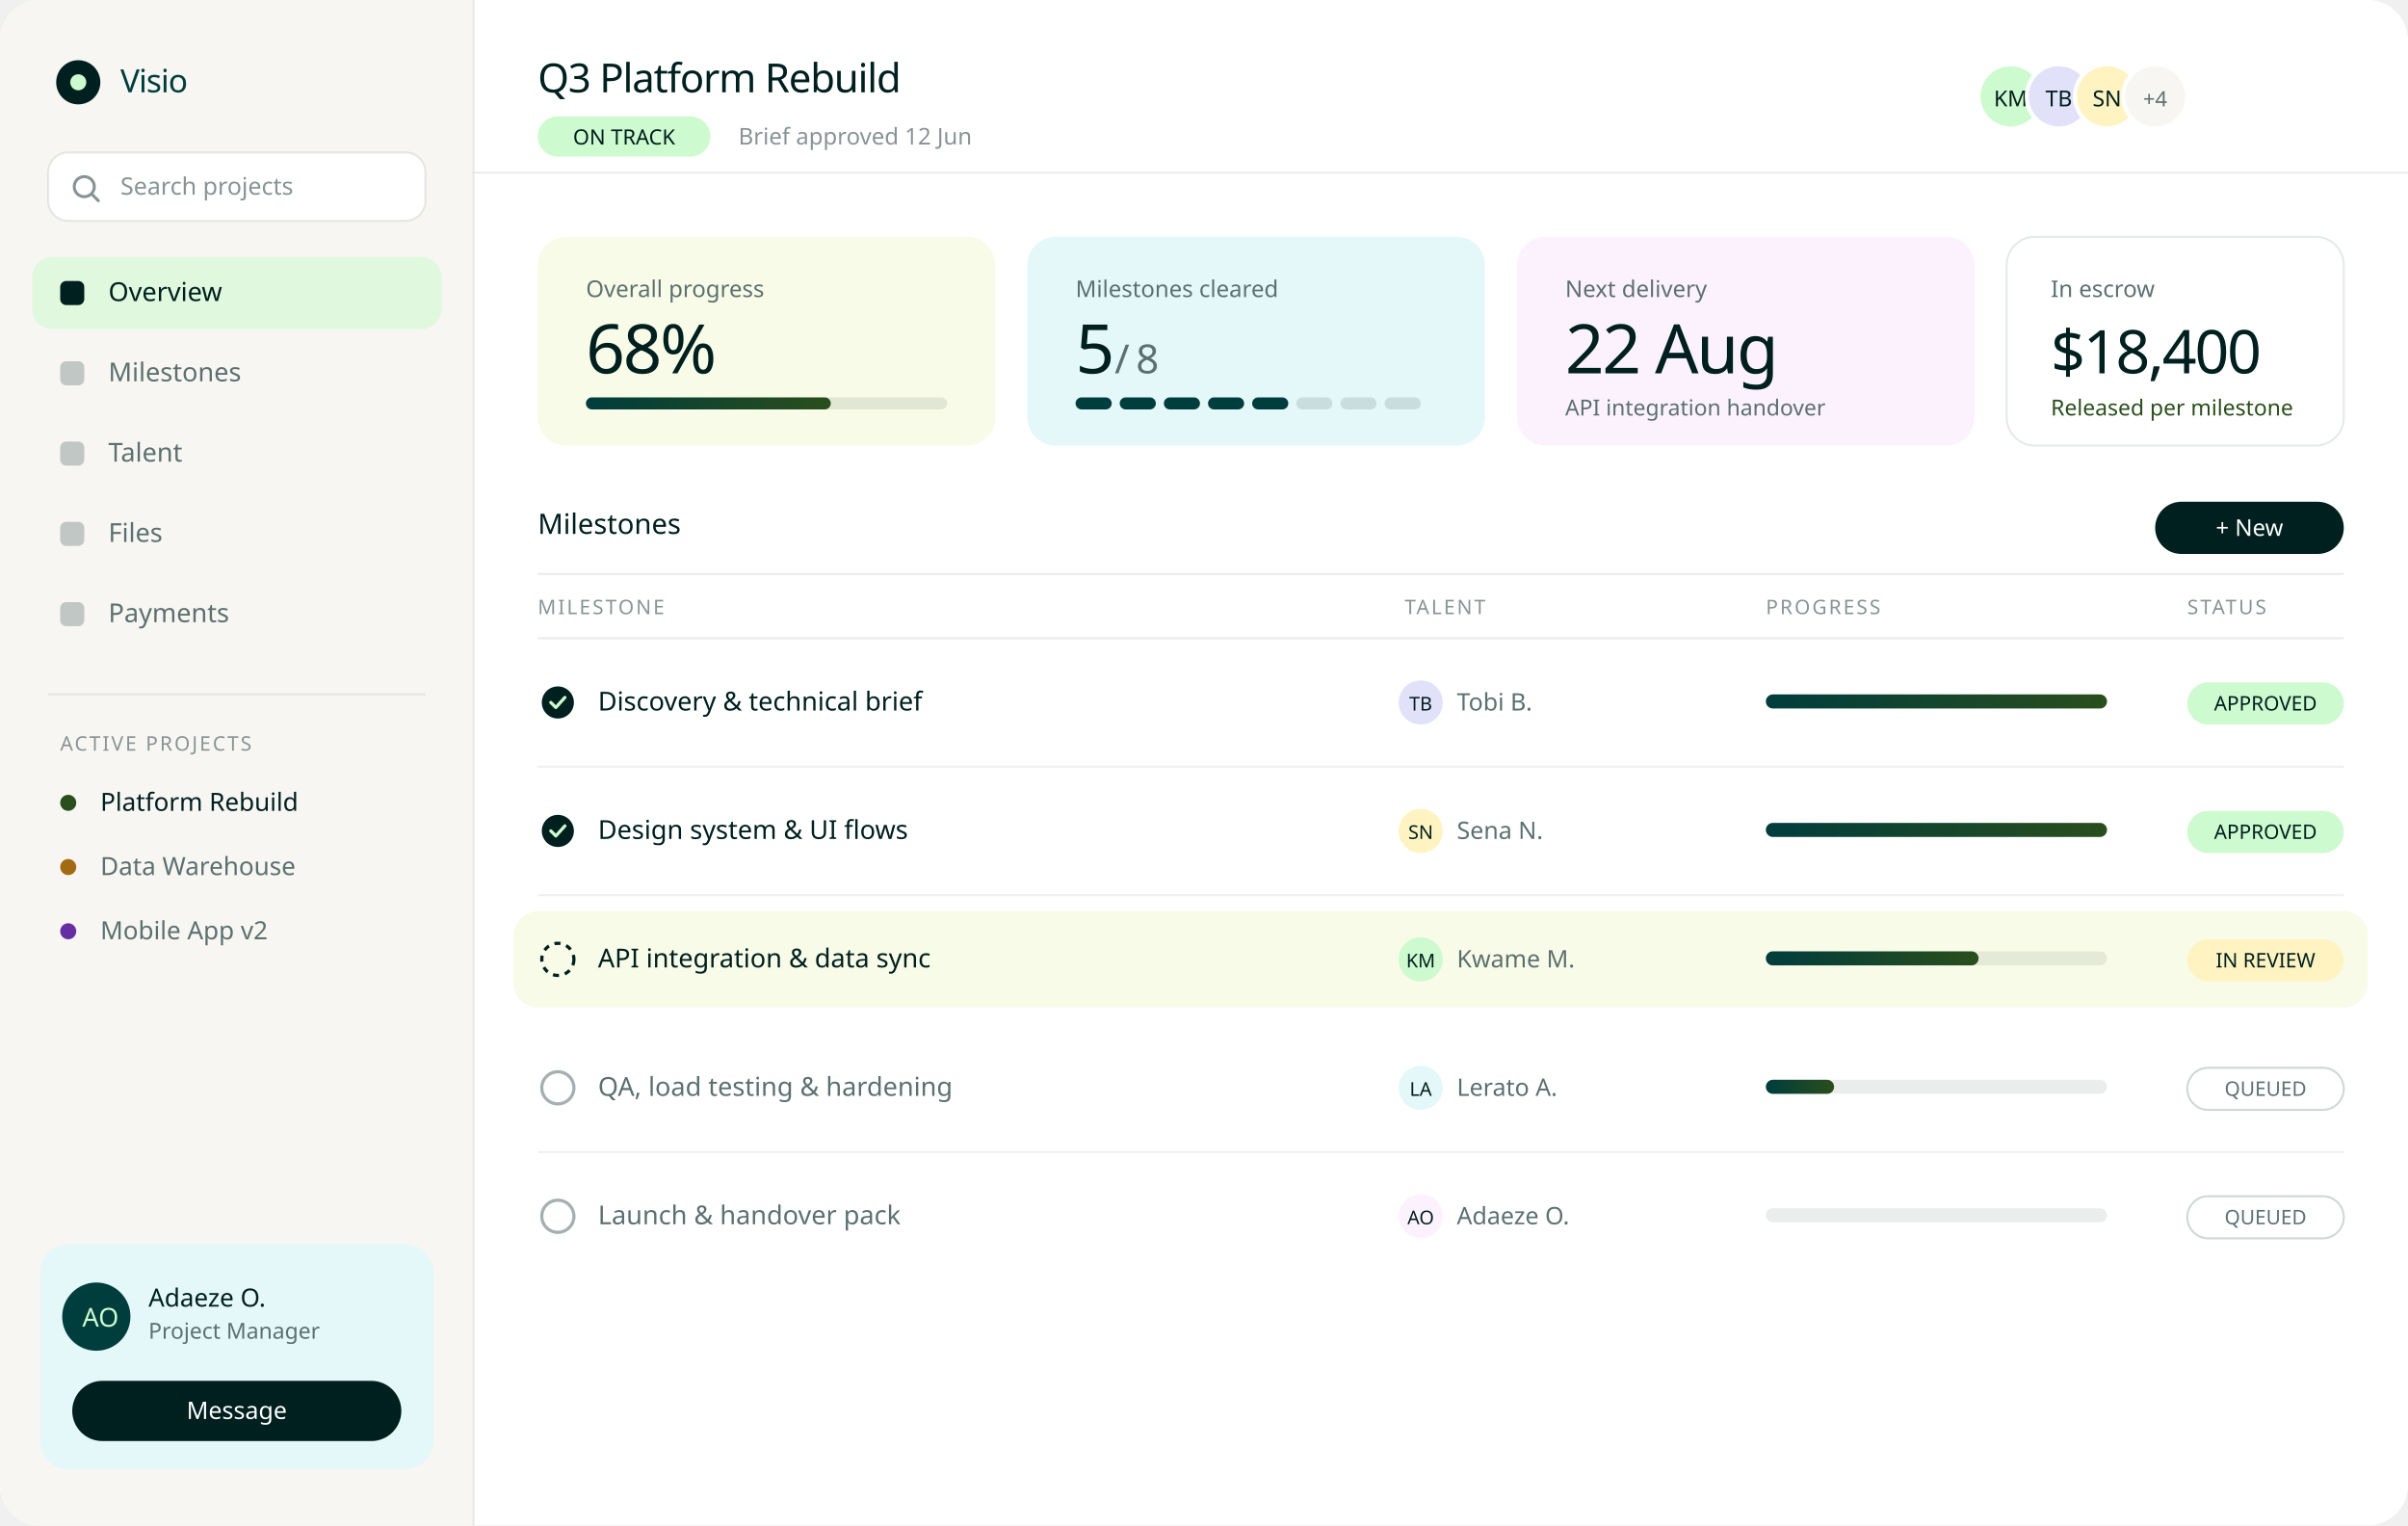
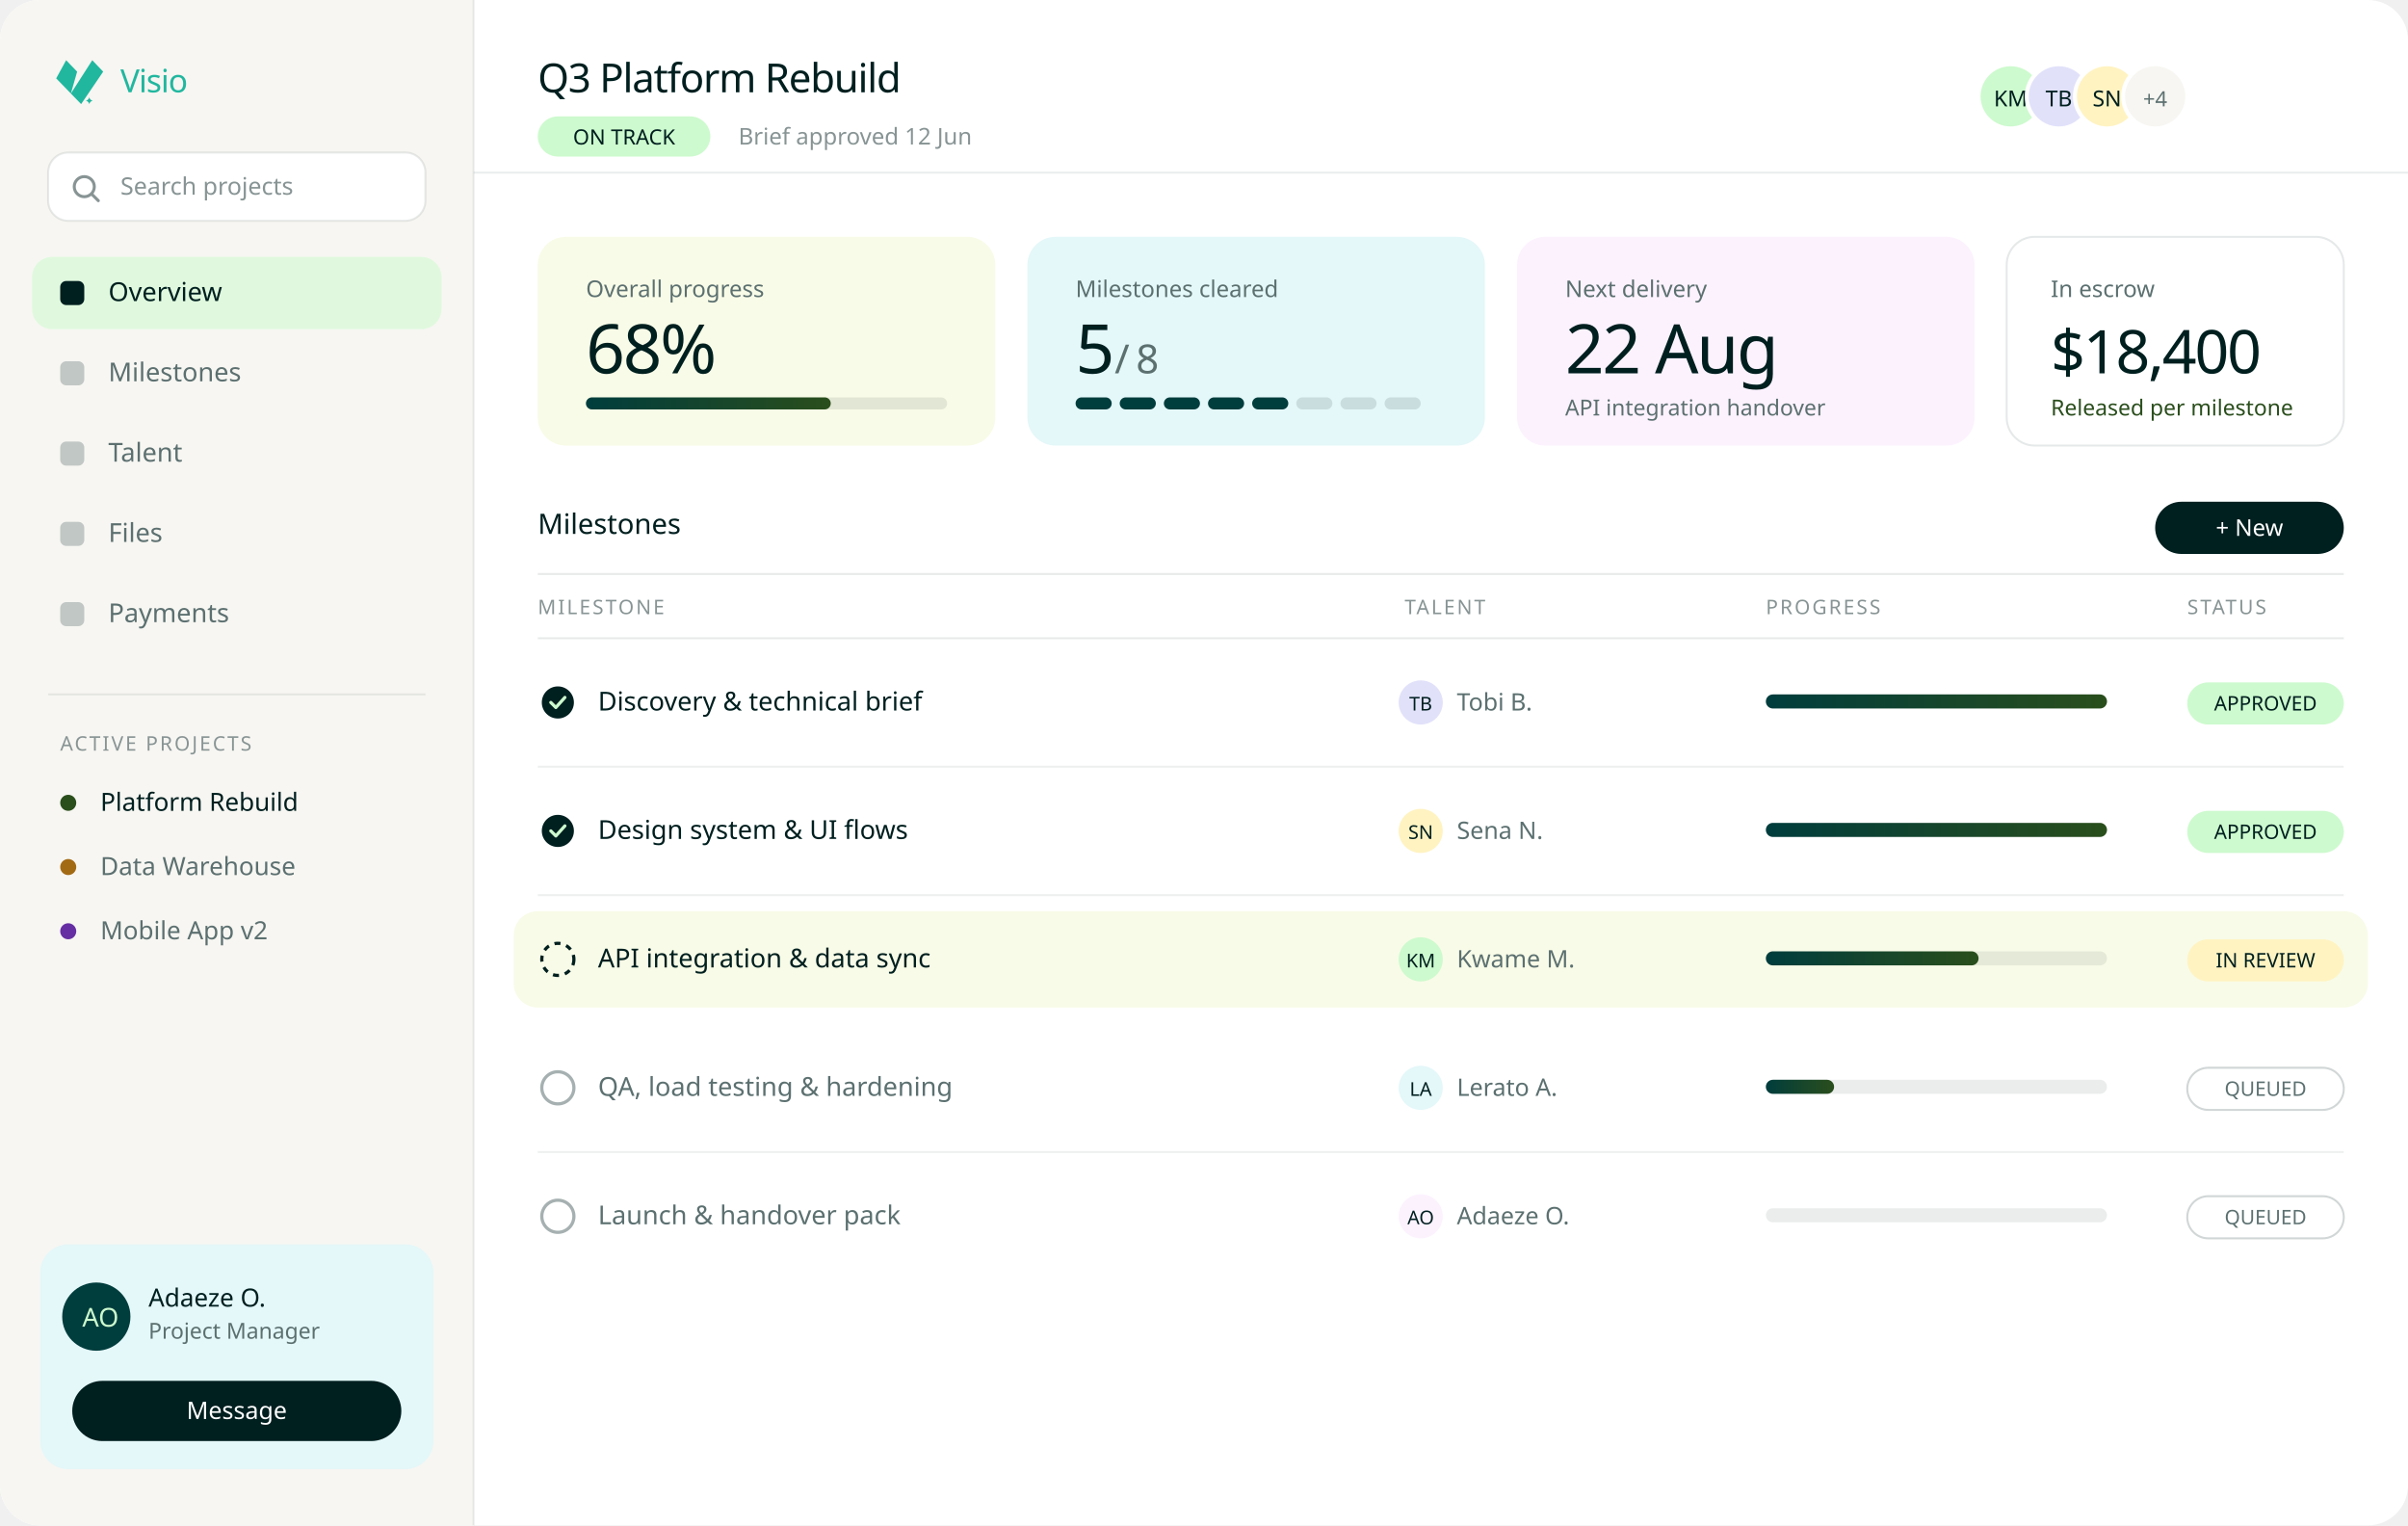
<svg xmlns="http://www.w3.org/2000/svg" viewBox="0 0 1200 760" role="img" aria-label="Visio project delivery workspace showing milestones, project manager and delivery health">
  <defs>
    <style>
      .t { font-family: 'Google Sans','Outfit',system-ui,sans-serif; }
      .m { font-weight: 500; }
      .ink { fill: #001f1f; }
      .gray { fill: #5c7070; }
      .mist { fill: #889494; }
    </style>
    <clipPath id="frame">
      <rect width="1200" height="760" rx="20" />
    </clipPath>
    <linearGradient id="bar" x1="0" y1="0" x2="1" y2="0">
      <stop offset="0" stop-color="#003d3d" />
      <stop offset="1" stop-color="#2a4e1c" />
    </linearGradient>
  </defs>
  <g clip-path="url(#frame)">
    <rect width="1200" height="760" fill="#ffffff" />
    <rect x="0" y="0" width="236" height="760" fill="#f7f6f2" />
    <line x1="236" y1="0" x2="236" y2="760" stroke="#001f1f" stroke-opacity="0.08" />
    <g transform="translate(28 30)">
-       <circle cx="11" cy="11" r="11" fill="#001f1f" />
-       <circle cx="11" cy="11" r="4" fill="#cdface" />
-       <text class="t m" x="32" y="16" font-size="16" fill="#003d3d" letter-spacing="-0.4">Visio</text>
+       <g transform="scale(0.4889)">
+         <path d="M33.738 37.796C34.111 39.531 35.466 40.886 37.201 41.258C35.466 41.631 34.111 42.986 33.738 44.721C33.366 42.986 32.011 41.631 30.276 41.258C32.011 40.886 33.366 39.531 33.738 37.796Z" fill="#21B79F" />
+         <path d="M47.915 11.657L36.766 0L14.974 33.964L25.427 44.721L47.915 11.657Z" fill="#21B79F" />
+         <path d="M0 18.51L14.974 33.964L21.358 11.657L10.147 0L0 18.51Z" fill="#21B79F" />
+       </g>
+       <text class="t m" x="32" y="16" font-size="16" fill="#21B79F" letter-spacing="-0.4">Visio</text>
    </g>
    <rect x="24" y="76" width="188" height="34" rx="10" fill="#ffffff" stroke="#001f1f" stroke-opacity="0.09" />
    <circle cx="42" cy="93" r="5" fill="none" stroke="#889494" stroke-width="1.5" />
    <line x1="46" y1="97" x2="49" y2="100" stroke="#889494" stroke-width="1.5" stroke-linecap="round" />
    <text class="t" x="60" y="97" font-size="12" fill="#889494">Search projects</text>
    <g>
      <rect x="16" y="128" width="204" height="36" rx="10" fill="#cdface" fill-opacity="0.55" />
      <rect x="30" y="140" width="12" height="12" rx="3" fill="#001f1f" />
      <text class="t m" x="54" y="150" font-size="13" fill="#001f1f">Overview</text>
    </g>
    <g fill="#5c7070">
      <rect x="30" y="180" width="12" height="12" rx="3" fill="#5c7070" fill-opacity="0.35" />
      <text class="t" x="54" y="190" font-size="13">Milestones</text>
      <rect x="30" y="220" width="12" height="12" rx="3" fill="#5c7070" fill-opacity="0.35" />
      <text class="t" x="54" y="230" font-size="13">Talent</text>
      <rect x="30" y="260" width="12" height="12" rx="3" fill="#5c7070" fill-opacity="0.35" />
      <text class="t" x="54" y="270" font-size="13">Files</text>
      <rect x="30" y="300" width="12" height="12" rx="3" fill="#5c7070" fill-opacity="0.35" />
      <text class="t" x="54" y="310" font-size="13">Payments</text>
    </g>
    <line x1="24" y1="346" x2="212" y2="346" stroke="#001f1f" stroke-opacity="0.08" />
    <text class="t m" x="30" y="374" font-size="10" fill="#889494" letter-spacing="1">ACTIVE PROJECTS</text>
    <g>
      <circle cx="34" cy="400" r="4" fill="#2a4e1c" />
      <text class="t" x="50" y="404" font-size="12.5" fill="#001f1f">Platform Rebuild</text>
      <circle cx="34" cy="432" r="4" fill="#a36a14" />
      <text class="t" x="50" y="436" font-size="12.5" fill="#5c7070">Data Warehouse</text>
      <circle cx="34" cy="464" r="4" fill="#652ea3" />
      <text class="t" x="50" y="468" font-size="12.5" fill="#5c7070">Mobile App v2</text>
    </g>
    <rect x="20" y="620" width="196" height="112" rx="14" fill="#e4f7f9" />
    <circle cx="48" cy="656" r="17" fill="#003d3d" />
    <text class="t m" x="41" y="661" font-size="13" fill="#cdface">AO</text>
    <text class="t m" x="74" y="651" font-size="12.5" fill="#001f1f">Adaeze O.</text>
    <text class="t" x="74" y="667" font-size="11" fill="#5c7070">Project Manager</text>
    <rect x="36" y="688" width="164" height="30" rx="15" fill="#001f1f" />
    <text class="t m" x="118" y="707" font-size="12" fill="#ffffff" text-anchor="middle">Message</text>
    <line x1="236" y1="86" x2="1200" y2="86" stroke="#001f1f" stroke-opacity="0.08" />
    <text class="t m" x="268" y="46" font-size="20" fill="#001f1f" letter-spacing="-0.5">Q3 Platform Rebuild</text>
    <rect x="268" y="58" width="86" height="20" rx="10" fill="#cdface" />
    <text class="t m" x="311" y="72" font-size="10.5" fill="#001f1f" text-anchor="middle">ON TRACK</text>
    <text class="t" x="368" y="72" font-size="11.5" fill="#889494">Brief approved 12 Jun</text>
    <g transform="translate(986 32)">
      <circle cx="16" cy="16" r="16" fill="#cdface" stroke="#fff" stroke-width="2" />
      <text class="t m" x="16" y="21" font-size="11" fill="#001f1f" text-anchor="middle">KM</text>
      <circle cx="40" cy="16" r="16" fill="#e1e1fa" stroke="#fff" stroke-width="2" />
      <text class="t m" x="40" y="21" font-size="11" fill="#001f1f" text-anchor="middle">TB</text>
      <circle cx="64" cy="16" r="16" fill="#fff3c2" stroke="#fff" stroke-width="2" />
      <text class="t m" x="64" y="21" font-size="11" fill="#001f1f" text-anchor="middle">SN</text>
      <circle cx="88" cy="16" r="16" fill="#f7f6f2" stroke="#fff" stroke-width="2" />
      <text class="t m" x="88" y="21" font-size="10.5" fill="#5c7070" text-anchor="middle">+4</text>
    </g>
    <g>
      <rect x="268" y="118" width="228" height="104" rx="14" fill="#f8fbe7" />
      <text class="t" x="292" y="148" font-size="11.5" fill="#5c7070">Overall progress</text>
      <text class="t m" x="292" y="186" font-size="34" fill="#001f1f" letter-spacing="-1">68%</text>
      <rect x="292" y="198" width="180" height="6" rx="3" fill="#001f1f" fill-opacity="0.09" />
      <rect x="292" y="198" width="122" height="6" rx="3" fill="url(#bar)" />
      <rect x="512" y="118" width="228" height="104" rx="14" fill="#e4f7f9" />
      <text class="t" x="536" y="148" font-size="11.5" fill="#5c7070">Milestones cleared</text>
      <text class="t m" x="536" y="186" font-size="34" fill="#001f1f" letter-spacing="-1">5<tspan font-size="20" fill="#5c7070"> / 8</tspan>
      </text>
      <g transform="translate(536 198)">
        <rect width="18" height="6" rx="3" fill="#003d3d" />
        <rect x="22" width="18" height="6" rx="3" fill="#003d3d" />
        <rect x="44" width="18" height="6" rx="3" fill="#003d3d" />
        <rect x="66" width="18" height="6" rx="3" fill="#003d3d" />
        <rect x="88" width="18" height="6" rx="3" fill="#003d3d" />
        <rect x="110" width="18" height="6" rx="3" fill="#001f1f" fill-opacity="0.12" />
        <rect x="132" width="18" height="6" rx="3" fill="#001f1f" fill-opacity="0.12" />
        <rect x="154" width="18" height="6" rx="3" fill="#001f1f" fill-opacity="0.12" />
      </g>
      <rect x="756" y="118" width="228" height="104" rx="14" fill="#fcf2fe" />
      <text class="t" x="780" y="148" font-size="11.5" fill="#5c7070">Next delivery</text>
      <text class="t m" x="780" y="186" font-size="34" fill="#001f1f" letter-spacing="-1">22 Aug</text>
      <text class="t" x="780" y="207" font-size="11" fill="#5c7070">API integration handover</text>
      <rect x="1000" y="118" width="168" height="104" rx="14" fill="#ffffff" stroke="#001f1f" stroke-opacity="0.1" />
      <text class="t" x="1022" y="148" font-size="11.5" fill="#5c7070">In escrow</text>
      <text class="t m" x="1022" y="186" font-size="30" fill="#001f1f" letter-spacing="-1">$18,400</text>
      <text class="t" x="1022" y="207" font-size="11" fill="#2a4e1c">Released per milestone</text>
    </g>
    <text class="t m" x="268" y="266" font-size="14" fill="#001f1f">Milestones</text>
    <rect x="1074" y="250" width="94" height="26" rx="13" fill="#001f1f" />
    <text class="t m" x="1121" y="267" font-size="11.5" fill="#ffffff" text-anchor="middle">+ New</text>
    <g>
      <line x1="268" y1="286" x2="1168" y2="286" stroke="#001f1f" stroke-opacity="0.09" />
      <text class="t m" x="268" y="306" font-size="10" fill="#889494" letter-spacing="1">MILESTONE</text>
      <text class="t m" x="700" y="306" font-size="10" fill="#889494" letter-spacing="1">TALENT</text>
      <text class="t m" x="880" y="306" font-size="10" fill="#889494" letter-spacing="1">PROGRESS</text>
      <text class="t m" x="1090" y="306" font-size="10" fill="#889494" letter-spacing="1">STATUS</text>
      <line x1="268" y1="318" x2="1168" y2="318" stroke="#001f1f" stroke-opacity="0.09" />
      <g transform="translate(0 0)">
        <circle cx="278" cy="350" r="8" fill="#001f1f" />
        <path d="M274.5 350 L277 352.5 L281.5 347.5" stroke="#cdface" stroke-width="1.6" fill="none" stroke-linecap="round" stroke-linejoin="round" />
        <text class="t m" x="298" y="354" font-size="13" fill="#001f1f">Discovery &amp; technical brief</text>
        <circle cx="708" cy="350" r="11" fill="#e1e1fa" />
        <text class="t m" x="708" y="354" font-size="9.5" fill="#001f1f" text-anchor="middle">TB</text>
        <text class="t" x="726" y="354" font-size="12" fill="#5c7070">Tobi B.</text>
        <rect x="880" y="346" width="170" height="7" rx="3.5" fill="#001f1f" fill-opacity="0.08" />
        <rect x="880" y="346" width="170" height="7" rx="3.5" fill="url(#bar)" />
        <rect x="1090" y="340" width="78" height="21" rx="10.5" fill="#cdface" />
        <text class="t m" x="1129" y="354" font-size="10" fill="#001f1f" text-anchor="middle">APPROVED</text>
        <line x1="268" y1="382" x2="1168" y2="382" stroke="#001f1f" stroke-opacity="0.07" />
      </g>
      <g transform="translate(0 64)">
        <circle cx="278" cy="350" r="8" fill="#001f1f" />
        <path d="M274.5 350 L277 352.5 L281.5 347.5" stroke="#cdface" stroke-width="1.6" fill="none" stroke-linecap="round" stroke-linejoin="round" />
        <text class="t m" x="298" y="354" font-size="13" fill="#001f1f">Design system &amp; UI flows</text>
        <circle cx="708" cy="350" r="11" fill="#fff3c2" />
        <text class="t m" x="708" y="354" font-size="9.5" fill="#001f1f" text-anchor="middle">SN</text>
        <text class="t" x="726" y="354" font-size="12" fill="#5c7070">Sena N.</text>
        <rect x="880" y="346" width="170" height="7" rx="3.5" fill="#001f1f" fill-opacity="0.08" />
        <rect x="880" y="346" width="170" height="7" rx="3.5" fill="url(#bar)" />
        <rect x="1090" y="340" width="78" height="21" rx="10.5" fill="#cdface" />
        <text class="t m" x="1129" y="354" font-size="10" fill="#001f1f" text-anchor="middle">APPROVED</text>
        <line x1="268" y1="382" x2="1168" y2="382" stroke="#001f1f" stroke-opacity="0.07" />
      </g>
      <g transform="translate(0 128)">
        <rect x="256" y="326" width="924" height="48" rx="12" fill="#f8fbe7" />
        <circle cx="278" cy="350" r="8" fill="none" stroke="#001f1f" stroke-width="1.6" stroke-dasharray="3 3" />
        <text class="t m" x="298" y="354" font-size="13" fill="#001f1f">API integration &amp; data sync</text>
        <circle cx="708" cy="350" r="11" fill="#cdface" />
        <text class="t m" x="708" y="354" font-size="9.5" fill="#001f1f" text-anchor="middle">KM</text>
        <text class="t" x="726" y="354" font-size="12" fill="#5c7070">Kwame M.</text>
        <rect x="880" y="346" width="170" height="7" rx="3.5" fill="#001f1f" fill-opacity="0.08" />
        <rect x="880" y="346" width="106" height="7" rx="3.5" fill="url(#bar)" />
        <rect x="1090" y="340" width="78" height="21" rx="10.5" fill="#fff3c2" />
        <text class="t m" x="1129" y="354" font-size="10" fill="#001f1f" text-anchor="middle">IN REVIEW</text>
      </g>
      <g transform="translate(0 192)">
        <circle cx="278" cy="350" r="8" fill="none" stroke="#001f1f" stroke-width="1.6" stroke-opacity="0.35" />
        <text class="t" x="298" y="354" font-size="13" fill="#5c7070">QA, load testing &amp; hardening</text>
        <circle cx="708" cy="350" r="11" fill="#e4f7f9" />
        <text class="t m" x="708" y="354" font-size="9.5" fill="#001f1f" text-anchor="middle">LA</text>
        <text class="t" x="726" y="354" font-size="12" fill="#5c7070">Lerato A.</text>
        <rect x="880" y="346" width="170" height="7" rx="3.5" fill="#001f1f" fill-opacity="0.08" />
        <rect x="880" y="346" width="34" height="7" rx="3.5" fill="url(#bar)" />
        <rect x="1090" y="340" width="78" height="21" rx="10.5" fill="#ffffff" stroke="#001f1f" stroke-opacity="0.18" />
        <text class="t m" x="1129" y="354" font-size="10" fill="#5c7070" text-anchor="middle">QUEUED</text>
        <line x1="268" y1="382" x2="1168" y2="382" stroke="#001f1f" stroke-opacity="0.07" />
      </g>
      <g transform="translate(0 256)">
        <circle cx="278" cy="350" r="8" fill="none" stroke="#001f1f" stroke-width="1.6" stroke-opacity="0.35" />
        <text class="t" x="298" y="354" font-size="13" fill="#5c7070">Launch &amp; handover pack</text>
        <circle cx="708" cy="350" r="11" fill="#fcf2fe" />
        <text class="t m" x="708" y="354" font-size="9.5" fill="#001f1f" text-anchor="middle">AO</text>
        <text class="t" x="726" y="354" font-size="12" fill="#5c7070">Adaeze O.</text>
        <rect x="880" y="346" width="170" height="7" rx="3.5" fill="#001f1f" fill-opacity="0.08" />
        <rect x="1090" y="340" width="78" height="21" rx="10.5" fill="#ffffff" stroke="#001f1f" stroke-opacity="0.18" />
        <text class="t m" x="1129" y="354" font-size="10" fill="#5c7070" text-anchor="middle">QUEUED</text>
      </g>
    </g>
  </g>
</svg>
